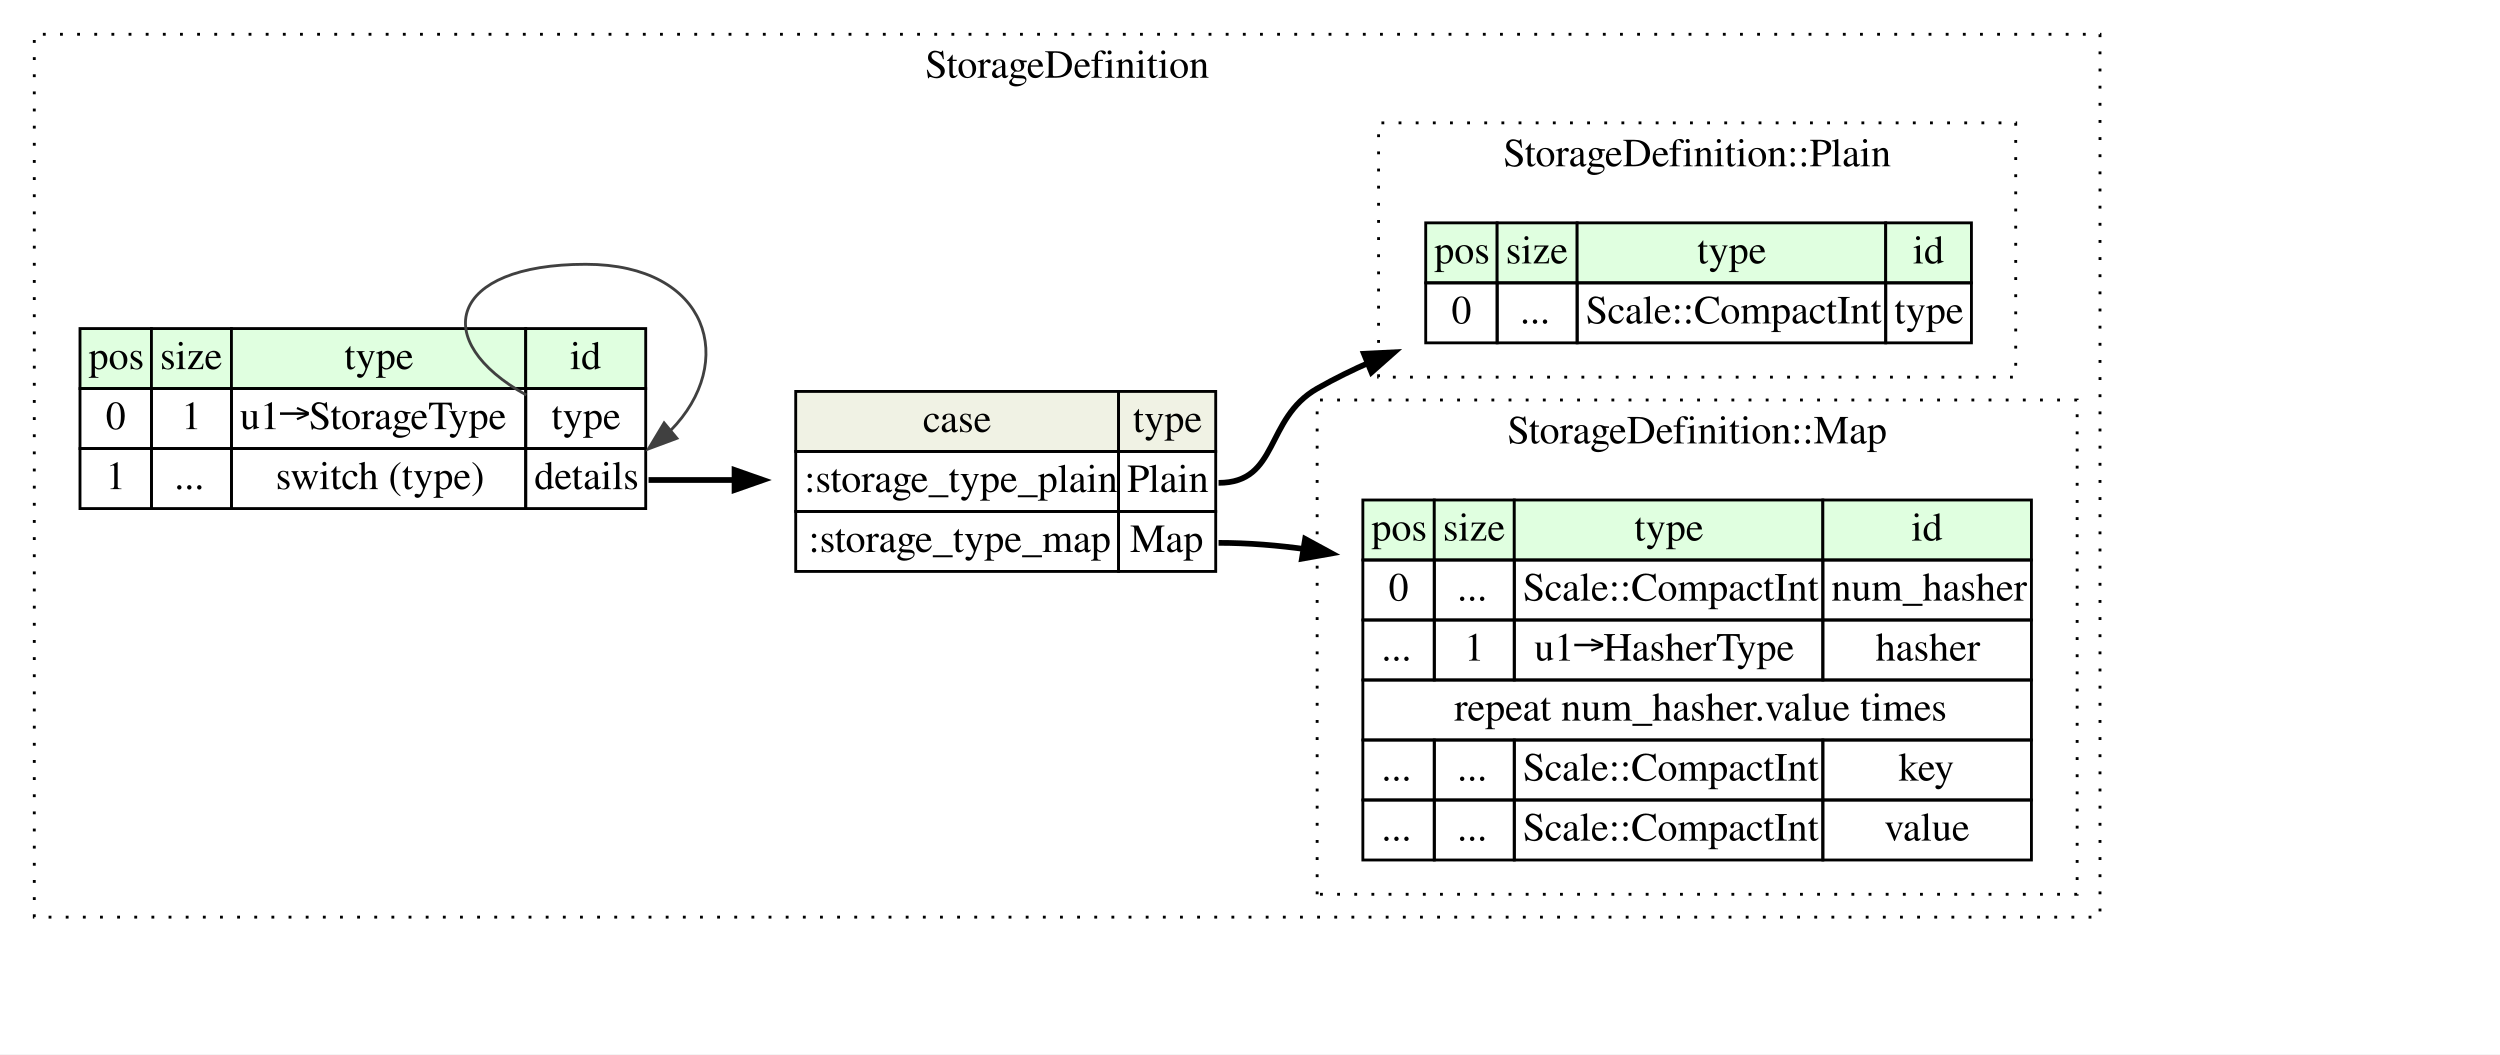
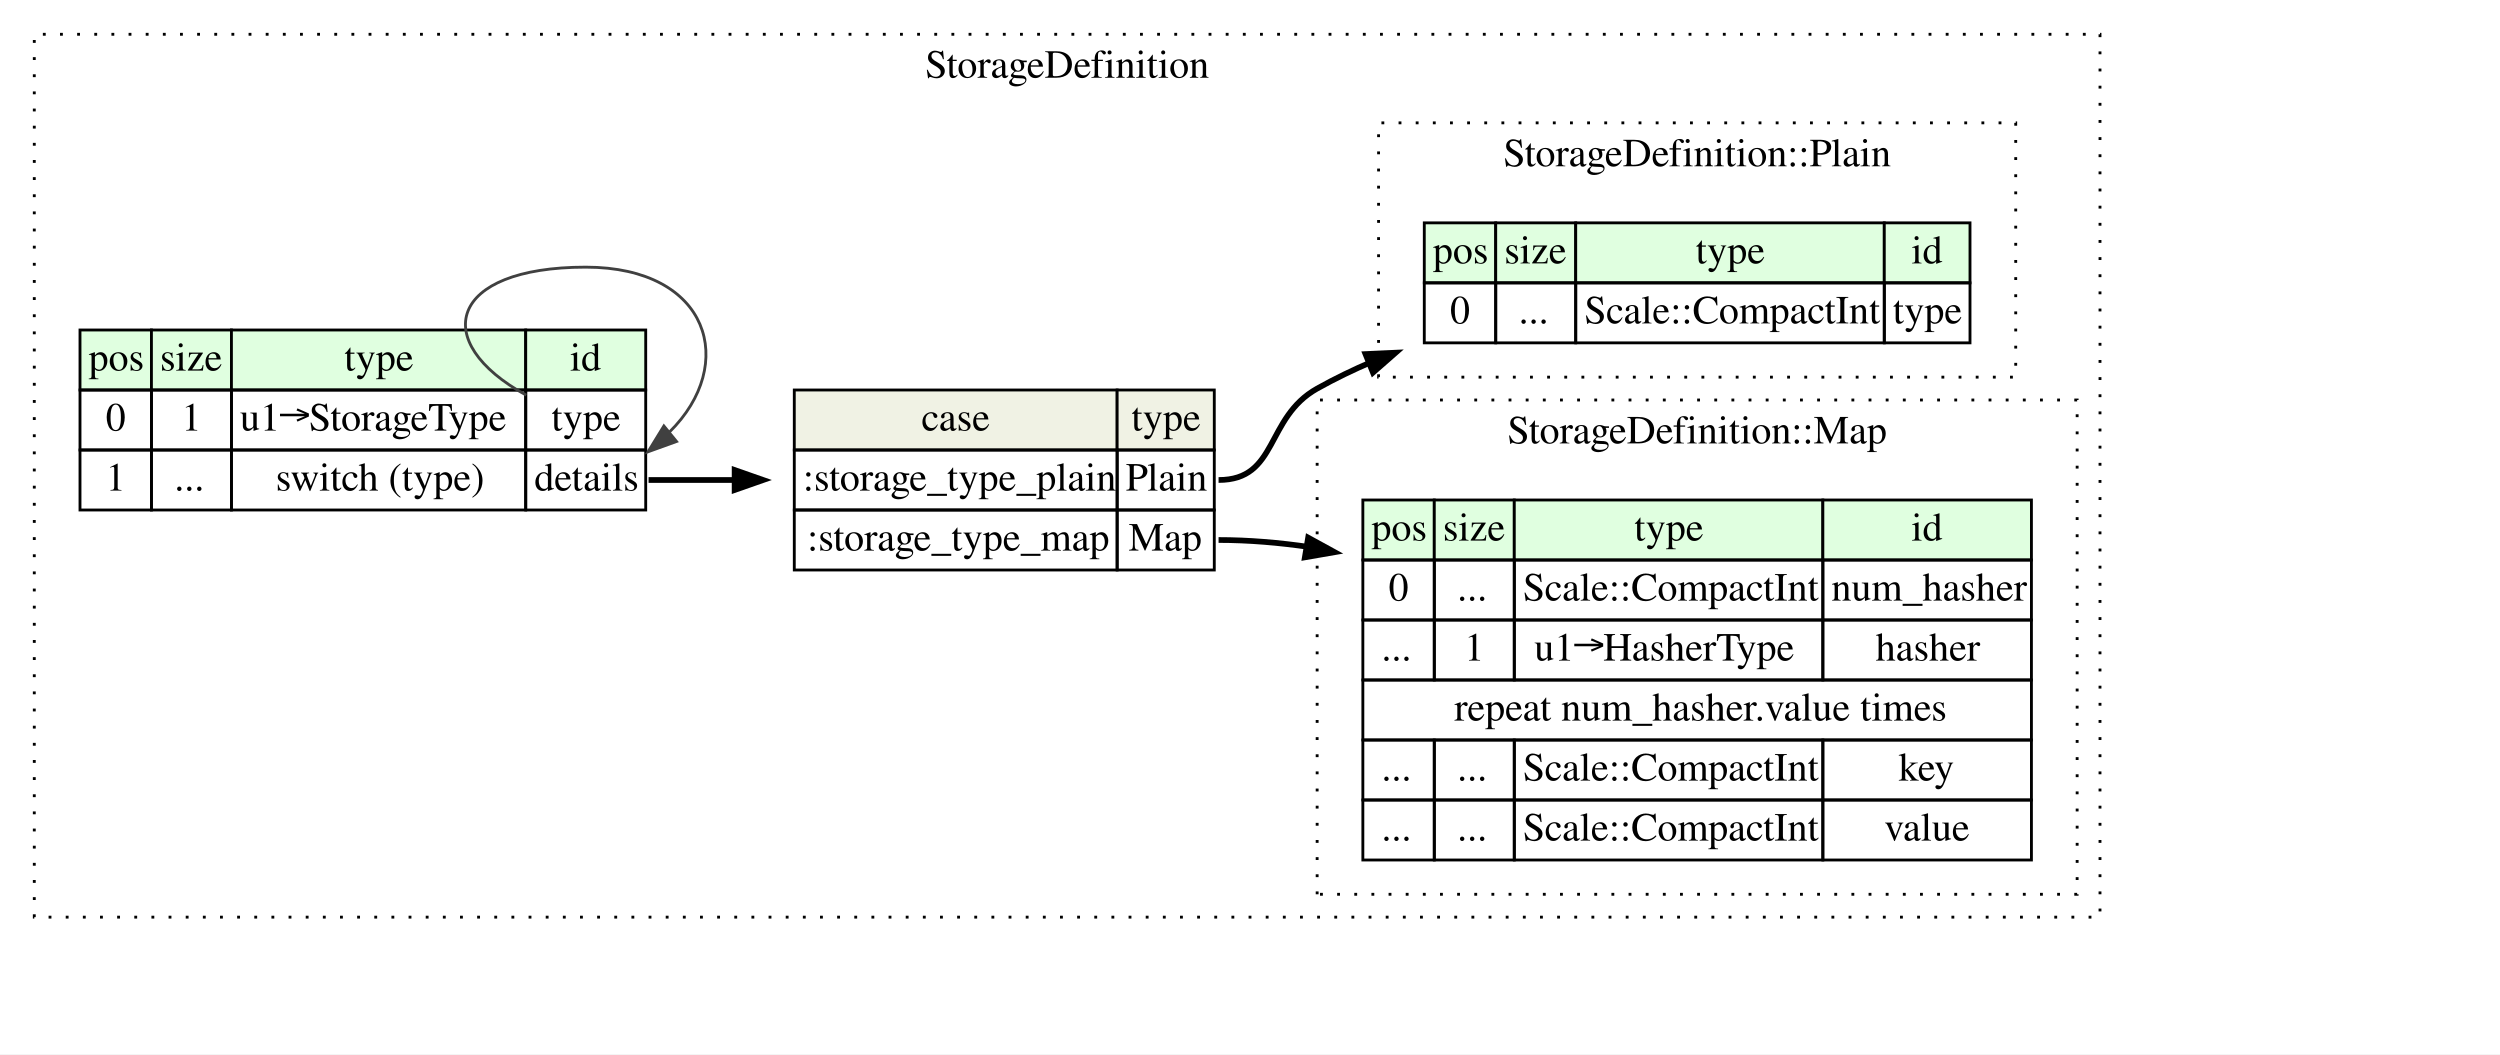
<svg xmlns="http://www.w3.org/2000/svg" width="875pt" height="369pt" viewBox="0.00 0.00 875.00 369.00">
  <g id="graph0" class="graph" transform="scale(1 1) rotate(0) translate(4 365)">
    <polygon fill="white" stroke="none" points="-4,4 -4,-365 871,-365 871,4 -4,4" />
    <g id="clust1" class="cluster">
      <polygon fill="none" stroke="black" stroke-dasharray="1,5" points="8,-44 8,-353 731,-353 731,-44 8,-44" />
      <text text-anchor="middle" x="369.5" y="-337.8" font-family="Times,serif" font-size="14.00">StorageDefinition</text>
    </g>
    <g id="clust2" class="cluster">
      <polygon fill="none" stroke="black" stroke-dasharray="1,5" points="478.5,-233 478.5,-322 701.5,-322 701.5,-233 478.5,-233" />
      <text text-anchor="middle" x="590" y="-306.8" font-family="Times,serif" font-size="14.00">StorageDefinition::Plain</text>
    </g>
    <g id="clust3" class="cluster">
      <polygon fill="none" stroke="black" stroke-dasharray="1,5" points="457,-52 457,-225 723,-225 723,-52 457,-52" />
      <text text-anchor="middle" x="590" y="-209.8" font-family="Times,serif" font-size="14.00">StorageDefinition::Map</text>
    </g>
    <g id="node1" class="node">
-       <polygon fill="#e0ffe0" stroke="none" points="24,-229 24,-250 49,-250 49,-229 24,-229" />
-       <polygon fill="none" stroke="black" points="24,-229 24,-250 49,-250 49,-229 24,-229" />
-       <text text-anchor="start" x="27" y="-235.8" font-family="Times,serif" font-size="14.00">pos</text>
-       <polygon fill="#e0ffe0" stroke="none" points="49,-229 49,-250 77,-250 77,-229 49,-229" />
-       <polygon fill="none" stroke="black" points="49,-229 49,-250 77,-250 77,-229 49,-229" />
-       <text text-anchor="start" x="52" y="-235.8" font-family="Times,serif" font-size="14.00">size</text>
-       <polygon fill="#e0ffe0" stroke="none" points="77,-229 77,-250 180,-250 180,-229 77,-229" />
-       <polygon fill="none" stroke="black" points="77,-229 77,-250 180,-250 180,-229 77,-229" />
-       <text text-anchor="start" x="116.5" y="-235.8" font-family="Times,serif" font-size="14.00">type</text>
-       <polygon fill="#e0ffe0" stroke="none" points="180,-229 180,-250 222,-250 222,-229 180,-229" />
-       <polygon fill="none" stroke="black" points="180,-229 180,-250 222,-250 222,-229 180,-229" />
-       <text text-anchor="start" x="195.5" y="-235.8" font-family="Times,serif" font-size="14.00">id</text>
-       <polygon fill="none" stroke="black" points="24,-208 24,-229 49,-229 49,-208 24,-208" />
-       <text text-anchor="start" x="33" y="-214.8" font-family="Times,serif" font-size="14.00">0</text>
-       <polygon fill="none" stroke="black" points="49,-208 49,-229 77,-229 77,-208 49,-208" />
-       <text text-anchor="start" x="59.5" y="-214.8" font-family="Times,serif" font-size="14.00">1</text>
-       <polygon fill="none" stroke="black" points="77,-208 77,-229 180,-229 180,-208 77,-208" />
-       <text text-anchor="start" x="80" y="-214.8" font-family="Times,serif" font-size="14.00">u1→StorageType</text>
-       <polygon fill="none" stroke="black" points="180,-208 180,-229 222,-229 222,-208 180,-208" />
-       <text text-anchor="start" x="189" y="-214.8" font-family="Times,serif" font-size="14.00">type</text>
-       <polygon fill="none" stroke="black" points="24,-187 24,-208 49,-208 49,-187 24,-187" />
-       <text text-anchor="start" x="33" y="-193.8" font-family="Times,serif" font-size="14.00">1</text>
-       <polygon fill="none" stroke="black" points="49,-187 49,-208 77,-208 77,-187 49,-187" />
-       <text text-anchor="start" x="57" y="-193.8" font-family="Times,serif" font-size="14.00">...</text>
-       <polygon fill="none" stroke="black" points="77,-187 77,-208 180,-208 180,-187 77,-187" />
-       <text text-anchor="start" x="92.5" y="-193.8" font-family="Times,serif" font-size="14.00">switch (type)</text>
-       <polygon fill="none" stroke="black" points="180,-187 180,-208 222,-208 222,-187 180,-187" />
-       <text text-anchor="start" x="183" y="-193.8" font-family="Times,serif" font-size="14.00">details</text>
+       <polygon fill="#e0ffe0" stroke="none" points="24,-228.5 24,-249.5 49,-249.5 49,-228.5 24,-228.5" />
+       <polygon fill="none" stroke="black" points="24,-228.5 24,-249.5 49,-249.5 49,-228.5 24,-228.5" />
+       <text text-anchor="start" x="27" y="-235.3" font-family="Times,serif" font-size="14.00">pos</text>
+       <polygon fill="#e0ffe0" stroke="none" points="49,-228.5 49,-249.5 77,-249.5 77,-228.5 49,-228.5" />
+       <polygon fill="none" stroke="black" points="49,-228.5 49,-249.5 77,-249.5 77,-228.5 49,-228.5" />
+       <text text-anchor="start" x="52" y="-235.3" font-family="Times,serif" font-size="14.00">size</text>
+       <polygon fill="#e0ffe0" stroke="none" points="77,-228.5 77,-249.5 180,-249.5 180,-228.5 77,-228.5" />
+       <polygon fill="none" stroke="black" points="77,-228.5 77,-249.5 180,-249.5 180,-228.5 77,-228.5" />
+       <text text-anchor="start" x="116.5" y="-235.3" font-family="Times,serif" font-size="14.00">type</text>
+       <polygon fill="#e0ffe0" stroke="none" points="180,-228.5 180,-249.5 222,-249.5 222,-228.5 180,-228.5" />
+       <polygon fill="none" stroke="black" points="180,-228.5 180,-249.5 222,-249.5 222,-228.5 180,-228.5" />
+       <text text-anchor="start" x="195.5" y="-235.3" font-family="Times,serif" font-size="14.00">id</text>
+       <polygon fill="none" stroke="black" points="24,-207.5 24,-228.5 49,-228.5 49,-207.5 24,-207.5" />
+       <text text-anchor="start" x="33" y="-214.3" font-family="Times,serif" font-size="14.00">0</text>
+       <polygon fill="none" stroke="black" points="49,-207.5 49,-228.5 77,-228.5 77,-207.5 49,-207.5" />
+       <text text-anchor="start" x="59.5" y="-214.3" font-family="Times,serif" font-size="14.00">1</text>
+       <polygon fill="none" stroke="black" points="77,-207.5 77,-228.5 180,-228.5 180,-207.5 77,-207.5" />
+       <text text-anchor="start" x="80" y="-214.3" font-family="Times,serif" font-size="14.00">u1→StorageType</text>
+       <polygon fill="none" stroke="black" points="180,-207.5 180,-228.5 222,-228.5 222,-207.5 180,-207.5" />
+       <text text-anchor="start" x="189" y="-214.3" font-family="Times,serif" font-size="14.00">type</text>
+       <polygon fill="none" stroke="black" points="24,-186.5 24,-207.5 49,-207.5 49,-186.5 24,-186.5" />
+       <text text-anchor="start" x="33" y="-193.3" font-family="Times,serif" font-size="14.00">1</text>
+       <polygon fill="none" stroke="black" points="49,-186.5 49,-207.5 77,-207.5 77,-186.5 49,-186.5" />
+       <text text-anchor="start" x="57" y="-193.3" font-family="Times,serif" font-size="14.00">...</text>
+       <polygon fill="none" stroke="black" points="77,-186.5 77,-207.5 180,-207.5 180,-186.5 77,-186.5" />
+       <text text-anchor="start" x="92.5" y="-193.3" font-family="Times,serif" font-size="14.00">switch (type)</text>
+       <polygon fill="none" stroke="black" points="180,-186.5 180,-207.5 222,-207.5 222,-186.5 180,-186.5" />
+       <text text-anchor="start" x="183" y="-193.3" font-family="Times,serif" font-size="14.00">details</text>
    </g>
    <g id="edge4" class="edge">
-       <path fill="none" stroke="#404040" d="M180.18,-226.75C146.05,-245.67 152.99,-272.5 201,-272.5 244.32,-272.5 254.21,-238.14 230.64,-214.26" />
-       <polygon fill="#404040" stroke="#404040" points="232.91,-211.6 222.98,-207.9 228.44,-216.98 232.91,-211.6" />
+       <path fill="none" stroke="#404040" d="M180.18,-226.69C146.05,-245.4 152.99,-271.5 201,-271.5 244.51,-271.5 254.29,-237.44 230.34,-213.82" />
+       <polygon fill="#404040" stroke="#404040" points="232.78,-210.48 222.82,-206.88 228.36,-215.91 232.78,-210.48" />
    </g>
    <g id="node2" class="node">
-       <polygon fill="#f0f2e4" stroke="none" points="274.5,-207 274.5,-228 387.5,-228 387.5,-207 274.5,-207" />
-       <polygon fill="none" stroke="black" points="274.5,-207 274.5,-228 387.5,-228 387.5,-207 274.5,-207" />
-       <text text-anchor="start" x="319" y="-213.8" font-family="Times,serif" font-size="14.00">case</text>
-       <polygon fill="#f0f2e4" stroke="none" points="387.5,-207 387.5,-228 421.5,-228 421.5,-207 387.5,-207" />
-       <polygon fill="none" stroke="black" points="387.5,-207 387.5,-228 421.5,-228 421.5,-207 387.5,-207" />
-       <text text-anchor="start" x="392.5" y="-213.8" font-family="Times,serif" font-size="14.00">type</text>
-       <polygon fill="none" stroke="black" points="274.5,-186 274.5,-207 387.5,-207 387.5,-186 274.5,-186" />
-       <text text-anchor="start" x="277.5" y="-192.8" font-family="Times,serif" font-size="14.00">:storage_type_plain</text>
-       <polygon fill="none" stroke="black" points="387.5,-186 387.5,-207 421.5,-207 421.5,-186 387.5,-186" />
-       <text text-anchor="start" x="390.5" y="-192.8" font-family="Times,serif" font-size="14.00">Plain</text>
-       <polygon fill="none" stroke="black" points="274.5,-165 274.5,-186 387.5,-186 387.5,-165 274.5,-165" />
-       <text text-anchor="start" x="279" y="-171.8" font-family="Times,serif" font-size="14.00">:storage_type_map</text>
-       <polygon fill="none" stroke="black" points="387.5,-165 387.5,-186 421.5,-186 421.5,-165 387.5,-165" />
-       <text text-anchor="start" x="391.5" y="-171.8" font-family="Times,serif" font-size="14.00">Map</text>
+       <polygon fill="#f0f2e4" stroke="none" points="274,-207.5 274,-228.5 387,-228.5 387,-207.5 274,-207.5" />
+       <polygon fill="none" stroke="black" points="274,-207.5 274,-228.5 387,-228.5 387,-207.5 274,-207.5" />
+       <text text-anchor="start" x="318.5" y="-214.3" font-family="Times,serif" font-size="14.00">case</text>
+       <polygon fill="#f0f2e4" stroke="none" points="387,-207.5 387,-228.5 421,-228.5 421,-207.5 387,-207.5" />
+       <polygon fill="none" stroke="black" points="387,-207.5 387,-228.5 421,-228.5 421,-207.5 387,-207.5" />
+       <text text-anchor="start" x="392" y="-214.3" font-family="Times,serif" font-size="14.00">type</text>
+       <polygon fill="none" stroke="black" points="274,-186.5 274,-207.5 387,-207.5 387,-186.5 274,-186.5" />
+       <text text-anchor="start" x="277" y="-193.3" font-family="Times,serif" font-size="14.00">:storage_type_plain</text>
+       <polygon fill="none" stroke="black" points="387,-186.5 387,-207.5 421,-207.5 421,-186.5 387,-186.5" />
+       <text text-anchor="start" x="390" y="-193.3" font-family="Times,serif" font-size="14.00">Plain</text>
+       <polygon fill="none" stroke="black" points="274,-165.5 274,-186.5 387,-186.5 387,-165.5 274,-165.5" />
+       <text text-anchor="start" x="278.5" y="-172.3" font-family="Times,serif" font-size="14.00">:storage_type_map</text>
+       <polygon fill="none" stroke="black" points="387,-165.5 387,-186.5 421,-186.5 421,-165.5 387,-165.5" />
+       <text text-anchor="start" x="391" y="-172.3" font-family="Times,serif" font-size="14.00">Map</text>
    </g>
    <g id="edge1" class="edge">
-       <path fill="none" stroke="black" stroke-width="2" d="M223,-197C233.34,-197 244.17,-197 254.94,-197" />
-       <polygon fill="black" stroke="black" stroke-width="2" points="253.09,-200.5 263.09,-197 253.09,-193.5 253.09,-200.5" />
+       <path fill="none" stroke="black" stroke-width="2" d="M223,-197C233.45,-197 244.4,-197 255.28,-197" />
+       <polygon fill="black" stroke="black" stroke-width="2" points="253.12,-200.5 263.12,-197 253.12,-193.5 253.12,-200.5" />
    </g>
    <g id="node3" class="node">
-       <polygon fill="#e0ffe0" stroke="none" points="495,-266 495,-287 520,-287 520,-266 495,-266" />
-       <polygon fill="none" stroke="black" points="495,-266 495,-287 520,-287 520,-266 495,-266" />
-       <text text-anchor="start" x="498" y="-272.8" font-family="Times,serif" font-size="14.00">pos</text>
-       <polygon fill="#e0ffe0" stroke="none" points="520,-266 520,-287 548,-287 548,-266 520,-266" />
-       <polygon fill="none" stroke="black" points="520,-266 520,-287 548,-287 548,-266 520,-266" />
-       <text text-anchor="start" x="523" y="-272.8" font-family="Times,serif" font-size="14.00">size</text>
-       <polygon fill="#e0ffe0" stroke="none" points="548,-266 548,-287 656,-287 656,-266 548,-266" />
-       <polygon fill="none" stroke="black" points="548,-266 548,-287 656,-287 656,-266 548,-266" />
-       <text text-anchor="start" x="590" y="-272.8" font-family="Times,serif" font-size="14.00">type</text>
-       <polygon fill="#e0ffe0" stroke="none" points="656,-266 656,-287 686,-287 686,-266 656,-266" />
-       <polygon fill="none" stroke="black" points="656,-266 656,-287 686,-287 686,-266 656,-266" />
-       <text text-anchor="start" x="665.5" y="-272.8" font-family="Times,serif" font-size="14.00">id</text>
-       <polygon fill="none" stroke="black" points="495,-245 495,-266 520,-266 520,-245 495,-245" />
-       <text text-anchor="start" x="504" y="-251.8" font-family="Times,serif" font-size="14.00">0</text>
-       <polygon fill="none" stroke="black" points="520,-245 520,-266 548,-266 548,-245 520,-245" />
-       <text text-anchor="start" x="528" y="-251.8" font-family="Times,serif" font-size="14.00">...</text>
-       <polygon fill="none" stroke="black" points="548,-245 548,-266 656,-266 656,-245 548,-245" />
-       <text text-anchor="start" x="551" y="-251.8" font-family="Times,serif" font-size="14.00">Scale::CompactInt</text>
-       <polygon fill="none" stroke="black" points="656,-245 656,-266 686,-266 686,-245 656,-245" />
-       <text text-anchor="start" x="659" y="-251.8" font-family="Times,serif" font-size="14.00">type</text>
+       <polygon fill="#e0ffe0" stroke="none" points="494.5,-266 494.5,-287 519.5,-287 519.5,-266 494.5,-266" />
+       <polygon fill="none" stroke="black" points="494.5,-266 494.5,-287 519.5,-287 519.5,-266 494.5,-266" />
+       <text text-anchor="start" x="497.5" y="-272.8" font-family="Times,serif" font-size="14.00">pos</text>
+       <polygon fill="#e0ffe0" stroke="none" points="519.5,-266 519.5,-287 547.5,-287 547.5,-266 519.5,-266" />
+       <polygon fill="none" stroke="black" points="519.5,-266 519.5,-287 547.5,-287 547.5,-266 519.5,-266" />
+       <text text-anchor="start" x="522.5" y="-272.8" font-family="Times,serif" font-size="14.00">size</text>
+       <polygon fill="#e0ffe0" stroke="none" points="547.5,-266 547.5,-287 655.5,-287 655.5,-266 547.5,-266" />
+       <polygon fill="none" stroke="black" points="547.5,-266 547.5,-287 655.5,-287 655.5,-266 547.5,-266" />
+       <text text-anchor="start" x="589.5" y="-272.8" font-family="Times,serif" font-size="14.00">type</text>
+       <polygon fill="#e0ffe0" stroke="none" points="655.5,-266 655.5,-287 685.5,-287 685.5,-266 655.5,-266" />
+       <polygon fill="none" stroke="black" points="655.5,-266 655.5,-287 685.5,-287 685.5,-266 655.5,-266" />
+       <text text-anchor="start" x="665" y="-272.8" font-family="Times,serif" font-size="14.00">id</text>
+       <polygon fill="none" stroke="black" points="494.5,-245 494.5,-266 519.5,-266 519.5,-245 494.5,-245" />
+       <text text-anchor="start" x="503.5" y="-251.8" font-family="Times,serif" font-size="14.00">0</text>
+       <polygon fill="none" stroke="black" points="519.5,-245 519.5,-266 547.5,-266 547.5,-245 519.5,-245" />
+       <text text-anchor="start" x="527.5" y="-251.8" font-family="Times,serif" font-size="14.00">...</text>
+       <polygon fill="none" stroke="black" points="547.5,-245 547.5,-266 655.5,-266 655.5,-245 547.5,-245" />
+       <text text-anchor="start" x="550.5" y="-251.8" font-family="Times,serif" font-size="14.00">Scale::CompactInt</text>
+       <polygon fill="none" stroke="black" points="655.5,-245 655.5,-266 685.5,-266 685.5,-245 655.5,-245" />
+       <text text-anchor="start" x="658.5" y="-251.8" font-family="Times,serif" font-size="14.00">type</text>
    </g>
    <g id="edge2" class="edge">
-       <path fill="none" stroke="black" stroke-width="2" d="M422.5,-196C443.72,-196 438.57,-218.49 457,-229 463.11,-232.48 469.56,-235.65 476.2,-238.54" />
-       <polygon fill="black" stroke="black" stroke-width="2" points="473.38,-241.17 483.96,-241.7 476.02,-234.68 473.38,-241.17" />
+       <path fill="none" stroke="black" stroke-width="2" d="M422.5,-197C443.41,-197 438.75,-218.78 457,-229 463.21,-232.48 469.77,-235.65 476.51,-238.53" />
+       <polygon fill="black" stroke="black" stroke-width="2" points="473.92,-241.07 484.5,-241.56 476.54,-234.58 473.92,-241.07" />
    </g>
    <g id="node4" class="node">
      <polygon fill="#e0ffe0" stroke="none" points="473,-169 473,-190 498,-190 498,-169 473,-169" />
      <polygon fill="none" stroke="black" points="473,-169 473,-190 498,-190 498,-169 473,-169" />
      <text text-anchor="start" x="476" y="-175.8" font-family="Times,serif" font-size="14.00">pos</text>
      <polygon fill="#e0ffe0" stroke="none" points="498,-169 498,-190 526,-190 526,-169 498,-169" />
      <polygon fill="none" stroke="black" points="498,-169 498,-190 526,-190 526,-169 498,-169" />
      <text text-anchor="start" x="501" y="-175.8" font-family="Times,serif" font-size="14.00">size</text>
      <polygon fill="#e0ffe0" stroke="none" points="526,-169 526,-190 634,-190 634,-169 526,-169" />
      <polygon fill="none" stroke="black" points="526,-169 526,-190 634,-190 634,-169 526,-169" />
      <text text-anchor="start" x="568" y="-175.8" font-family="Times,serif" font-size="14.00">type</text>
      <polygon fill="#e0ffe0" stroke="none" points="634,-169 634,-190 707,-190 707,-169 634,-169" />
      <polygon fill="none" stroke="black" points="634,-169 634,-190 707,-190 707,-169 634,-169" />
      <text text-anchor="start" x="665" y="-175.8" font-family="Times,serif" font-size="14.00">id</text>
      <polygon fill="none" stroke="black" points="473,-148 473,-169 498,-169 498,-148 473,-148" />
      <text text-anchor="start" x="482" y="-154.8" font-family="Times,serif" font-size="14.00">0</text>
      <polygon fill="none" stroke="black" points="498,-148 498,-169 526,-169 526,-148 498,-148" />
      <text text-anchor="start" x="506" y="-154.8" font-family="Times,serif" font-size="14.00">...</text>
      <polygon fill="none" stroke="black" points="526,-148 526,-169 634,-169 634,-148 526,-148" />
      <text text-anchor="start" x="529" y="-154.8" font-family="Times,serif" font-size="14.00">Scale::CompactInt</text>
      <polygon fill="none" stroke="black" points="634,-148 634,-169 707,-169 707,-148 634,-148" />
      <text text-anchor="start" x="637" y="-154.8" font-family="Times,serif" font-size="14.00">num_hasher</text>
      <polygon fill="none" stroke="black" points="473,-127 473,-148 498,-148 498,-127 473,-127" />
      <text text-anchor="start" x="479.5" y="-133.8" font-family="Times,serif" font-size="14.00">...</text>
      <polygon fill="none" stroke="black" points="498,-127 498,-148 526,-148 526,-127 498,-127" />
      <text text-anchor="start" x="508.5" y="-133.8" font-family="Times,serif" font-size="14.00">1</text>
      <polygon fill="none" stroke="black" points="526,-127 526,-148 634,-148 634,-127 526,-127" />
      <text text-anchor="start" x="533" y="-133.8" font-family="Times,serif" font-size="14.00">u1→HasherType</text>
      <polygon fill="none" stroke="black" points="634,-127 634,-148 707,-148 707,-127 634,-127" />
      <text text-anchor="start" x="652.5" y="-133.8" font-family="Times,serif" font-size="14.00">hasher</text>
      <polygon fill="none" stroke="black" points="473,-106 473,-127 707,-127 707,-106 473,-106" />
      <text text-anchor="start" x="505" y="-112.8" font-family="Times,serif" font-size="14.00">repeat num_hasher.value times</text>
      <polygon fill="none" stroke="black" points="473,-85 473,-106 498,-106 498,-85 473,-85" />
      <text text-anchor="start" x="479.5" y="-91.8" font-family="Times,serif" font-size="14.00">...</text>
      <polygon fill="none" stroke="black" points="498,-85 498,-106 526,-106 526,-85 498,-85" />
      <text text-anchor="start" x="506" y="-91.8" font-family="Times,serif" font-size="14.00">...</text>
      <polygon fill="none" stroke="black" points="526,-85 526,-106 634,-106 634,-85 526,-85" />
      <text text-anchor="start" x="529" y="-91.8" font-family="Times,serif" font-size="14.00">Scale::CompactInt</text>
      <polygon fill="none" stroke="black" points="634,-85 634,-106 707,-106 707,-85 634,-85" />
      <text text-anchor="start" x="660.5" y="-91.8" font-family="Times,serif" font-size="14.00">key</text>
      <polygon fill="none" stroke="black" points="473,-64 473,-85 498,-85 498,-64 473,-64" />
      <text text-anchor="start" x="479.5" y="-70.8" font-family="Times,serif" font-size="14.00">...</text>
      <polygon fill="none" stroke="black" points="498,-64 498,-85 526,-85 526,-64 498,-64" />
      <text text-anchor="start" x="506" y="-70.8" font-family="Times,serif" font-size="14.00">...</text>
      <polygon fill="none" stroke="black" points="526,-64 526,-85 634,-85 634,-64 526,-64" />
      <text text-anchor="start" x="529" y="-70.8" font-family="Times,serif" font-size="14.00">Scale::CompactInt</text>
      <polygon fill="none" stroke="black" points="634,-64 634,-85 707,-85 707,-64 634,-64" />
      <text text-anchor="start" x="655.5" y="-70.8" font-family="Times,serif" font-size="14.00">value</text>
    </g>
    <g id="edge3" class="edge">
-       <path fill="none" stroke="black" stroke-width="2" d="M422.5,-175C432.77,-175 443.27,-174.15 453.74,-172.67" />
-       <polygon fill="black" stroke="black" stroke-width="2" points="452.79,-176.37 462.1,-171.31 451.67,-169.46 452.79,-176.37" />
+       <path fill="none" stroke="black" stroke-width="2" d="M422.5,-176C433.01,-176 443.74,-175.09 454.45,-173.52" />
+       <polygon fill="black" stroke="black" stroke-width="2" points="453.85,-176.83 463.14,-171.74 452.7,-169.93 453.85,-176.83" />
    </g>
  </g>
</svg>
